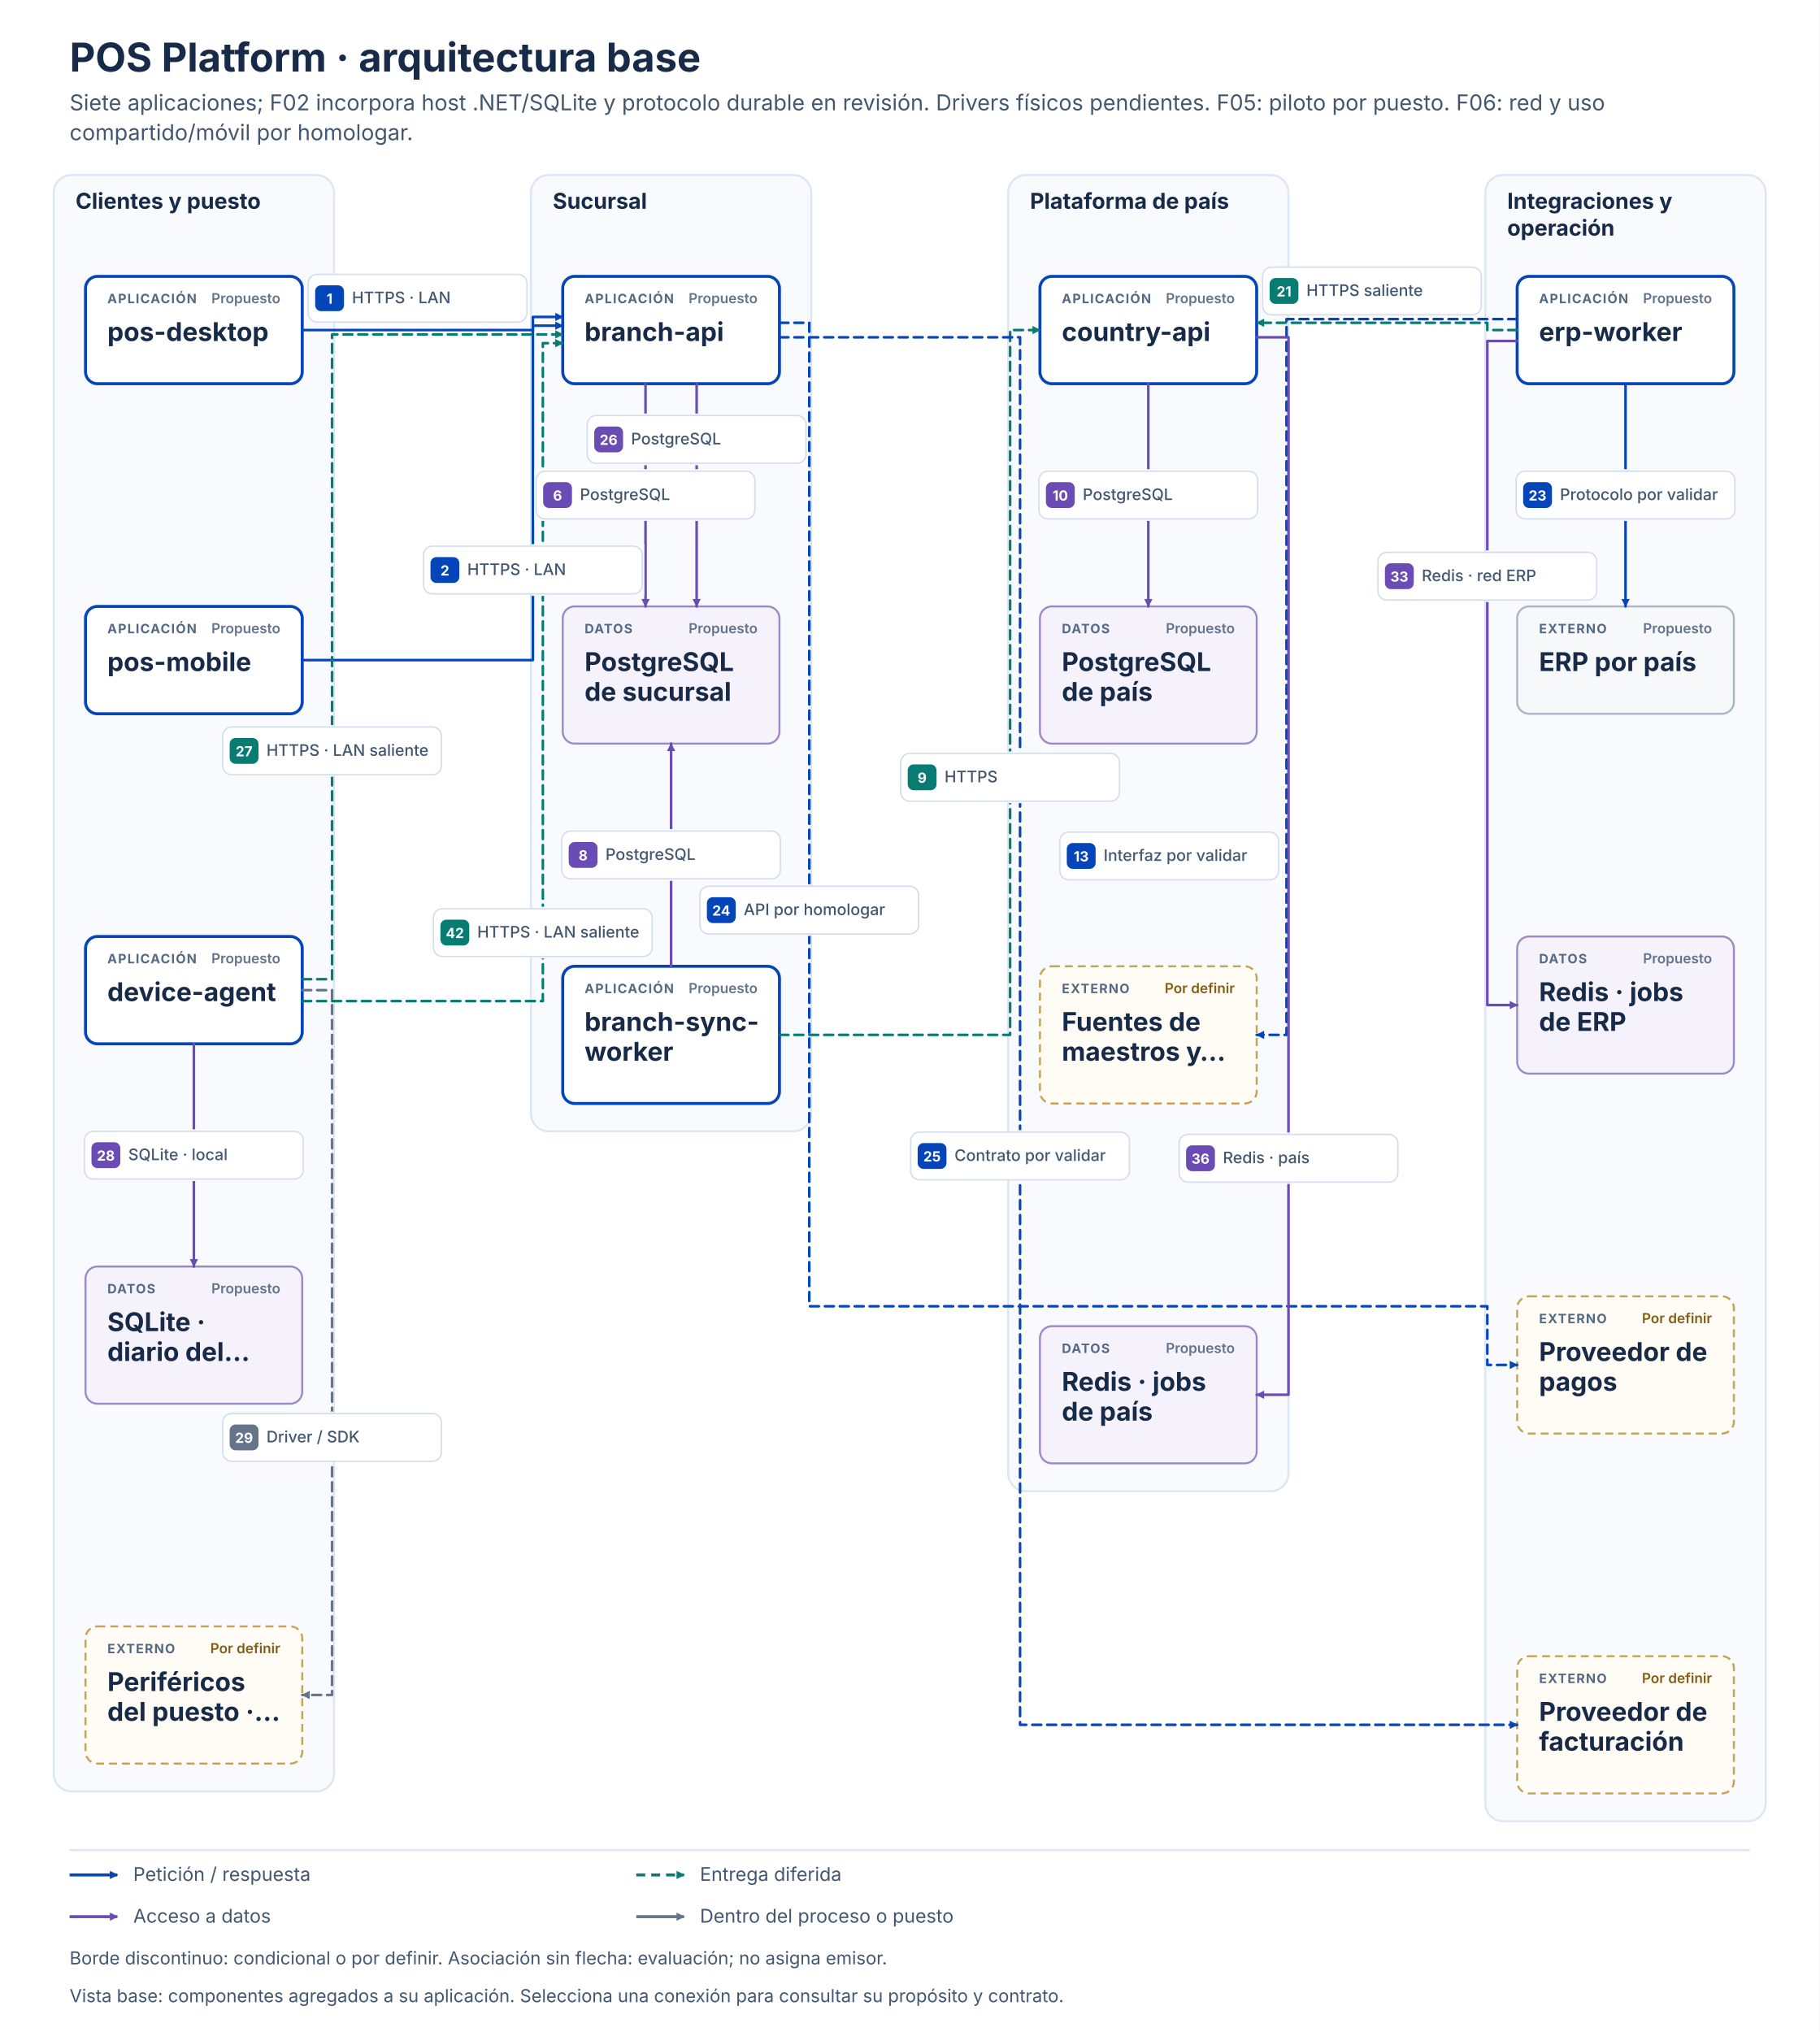
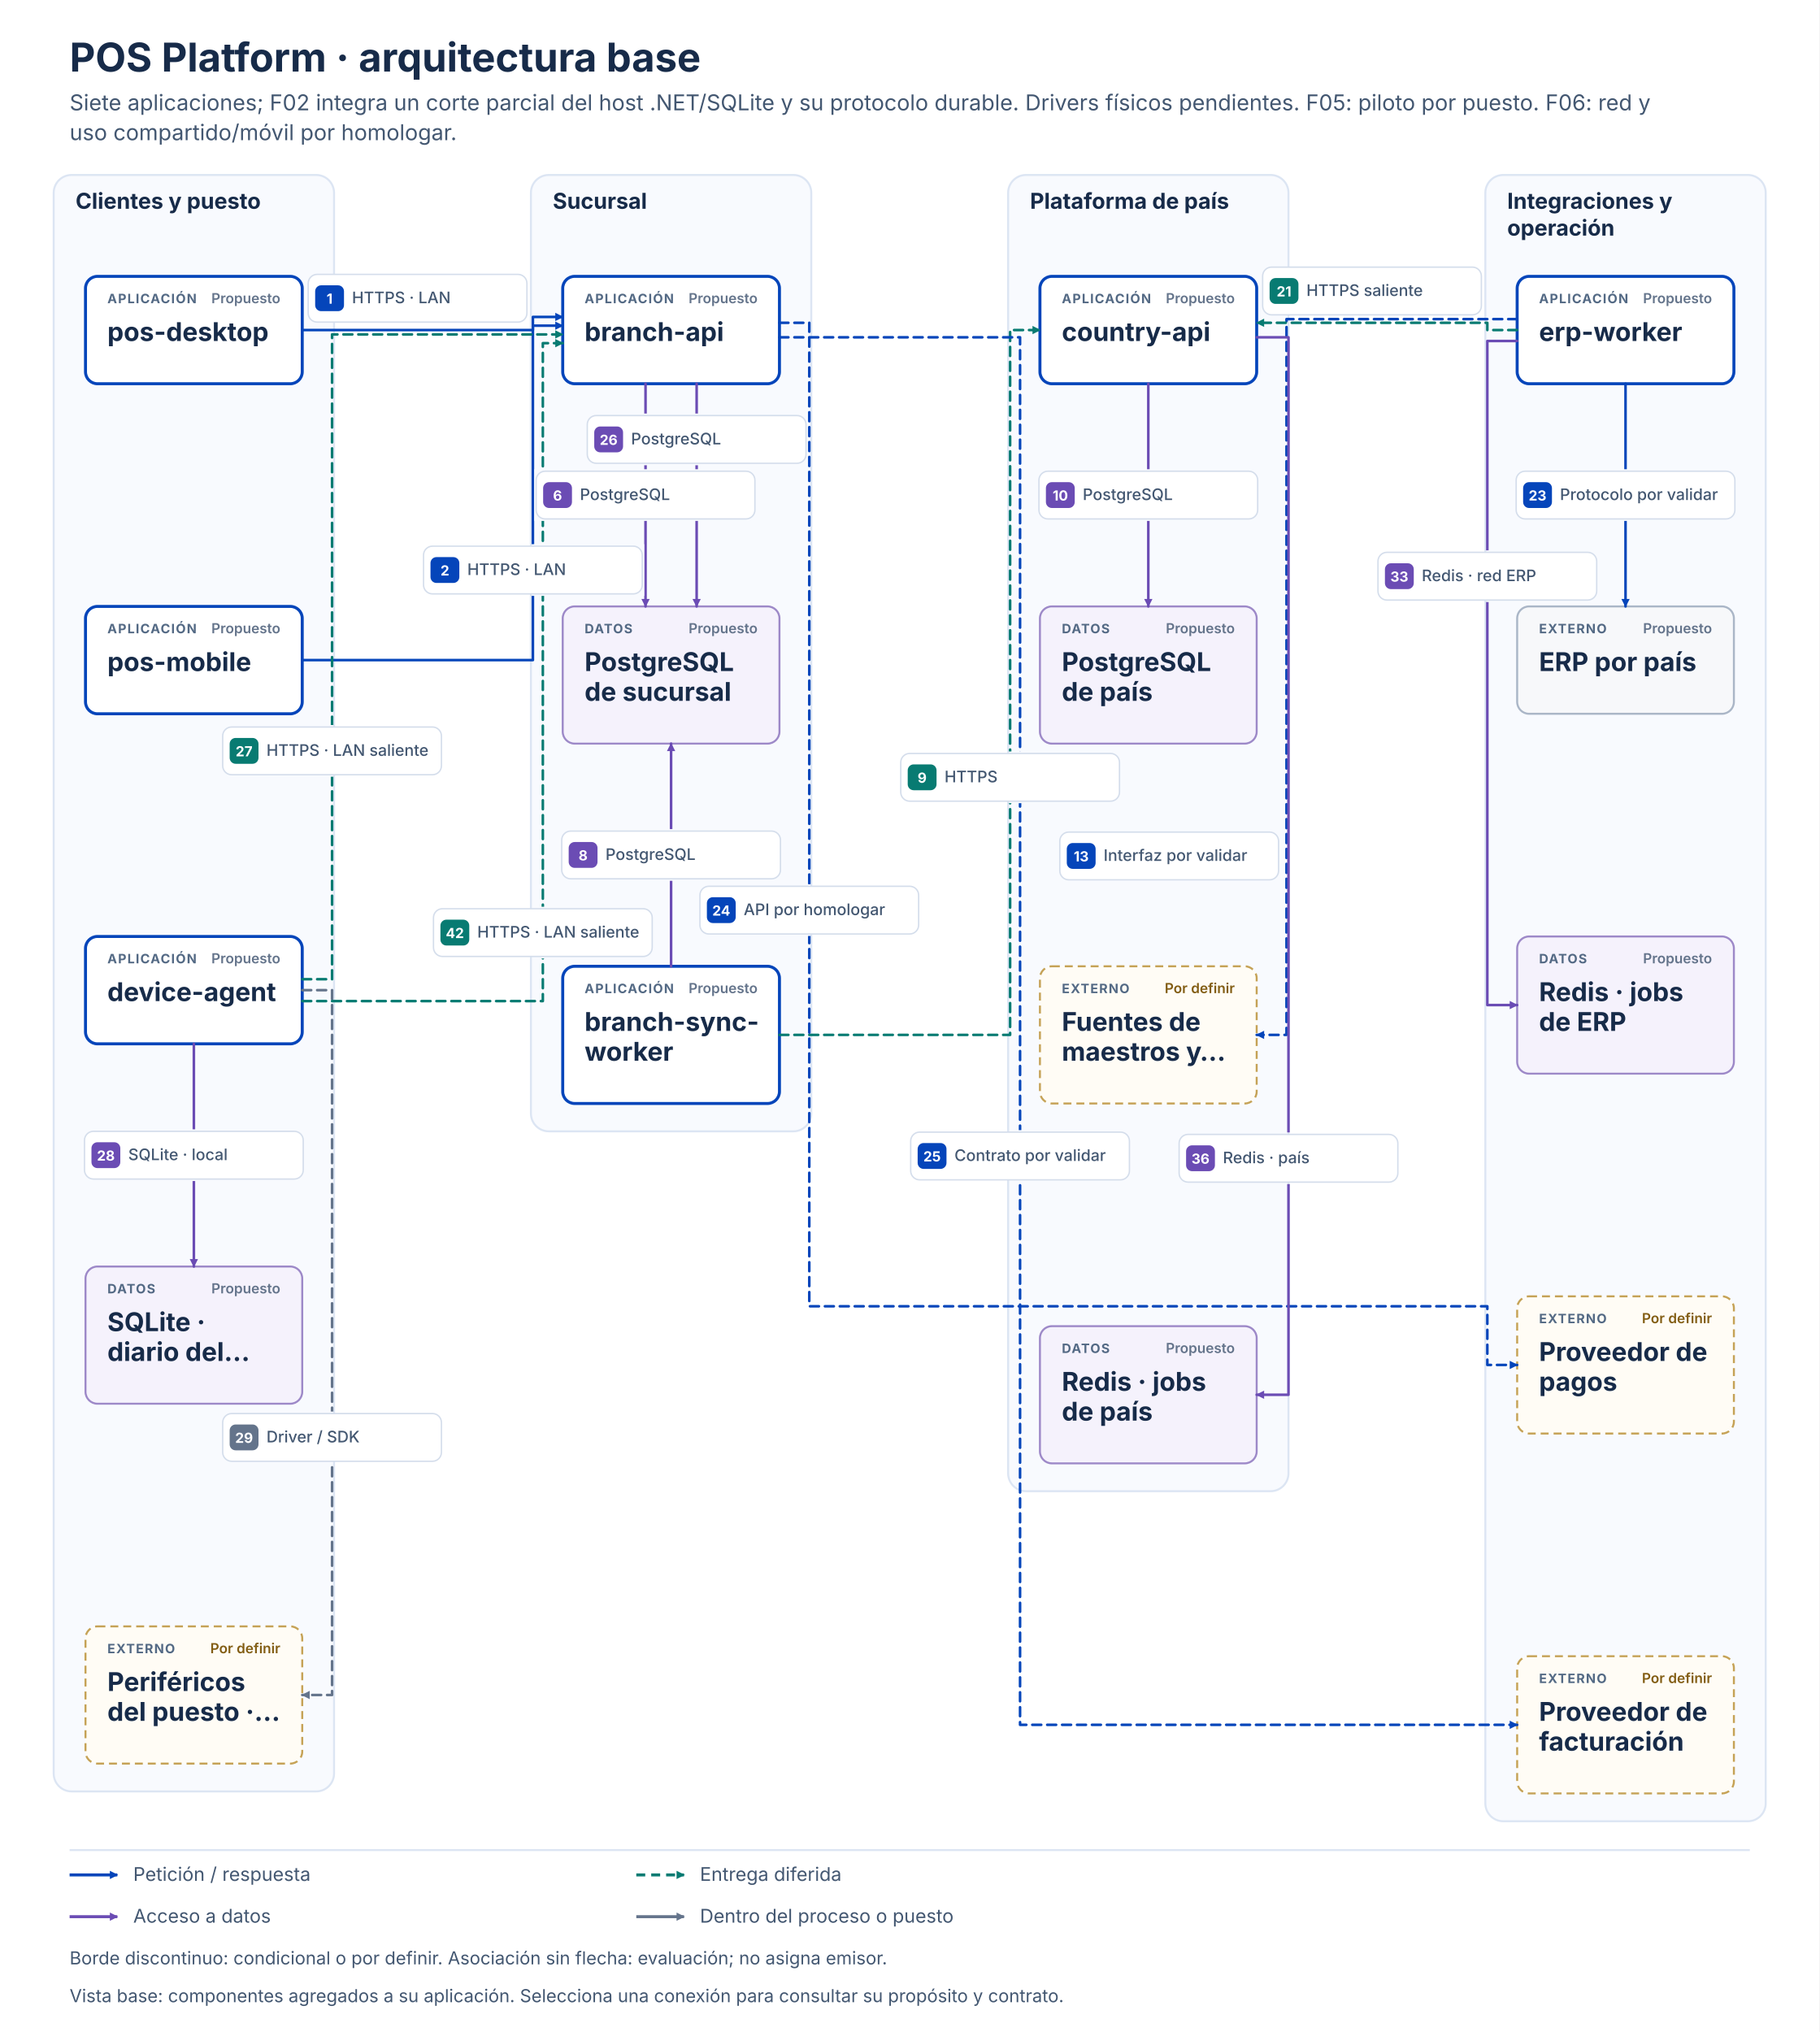
<svg xmlns="http://www.w3.org/2000/svg" class="architecture-svg" viewBox="0 0 1830 2044" width="1830" height="2044" role="img" aria-labelledby="architecture-title architecture-description">
  <defs>
    <style>
    .architecture-svg{font-family:Inter,system-ui,-apple-system,BlinkMacSystemFont,"Segoe UI",sans-serif;color:#172B49;background:#fff}
    .architecture-title,.architecture-node-title,.architecture-group-title{font-weight:700;fill:#172B49}
    .architecture-summary,.architecture-tech{fill:#435771}.architecture-tech{font-weight:500}
    .architecture-kind{font-weight:700;letter-spacing:1px;fill:#536984}.architecture-status{font-weight:600;fill:#64748B}
    .architecture-node-box{fill:#fff;stroke:#B4C5E3;stroke-width:2}.architecture-node[data-status="conditional"] .architecture-node-box,.architecture-node[data-status="unresolved"] .architecture-node-box{stroke-dasharray:8 5}
    .architecture-node[data-node-kind="app"] .architecture-node-box{stroke:#0545BA;stroke-width:3}.architecture-node[data-node-kind="data"] .architecture-node-box{fill:#F5F2FC;stroke:#9D89C8}
    .architecture-node[data-node-kind="external"] .architecture-node-box{fill:#F7F8FA;stroke:#AAB6C7}.architecture-node[data-status="unresolved"] .architecture-node-box{fill:#FFFCF5;stroke:#C5A256}
    .architecture-node[data-status="conditional"] .architecture-status{fill:#825D13}.architecture-node[data-status="unresolved"] .architecture-status{fill:#825D13}
    .architecture-edge-line{fill:none;stroke-width:2.6;stroke-linejoin:round;stroke-linecap:round}.architecture-edge-hit{fill:none;stroke:transparent;stroke-width:26;pointer-events:stroke}
    .architecture-edge-label{fill:#fff;stroke:#D4DDEB;stroke-width:1.4}.architecture-label-text{fill:#243B5A;font-weight:600}.architecture-label-protocol{fill:#435771;font-weight:500}.architecture-label-number{fill:#fff;font-weight:700}
    [data-item-id]{outline:none}[role="button"]{cursor:pointer}
    .architecture-node:is(:focus-visible,.is-selected,[aria-pressed="true"],[data-selected="true"]) .architecture-node-box{stroke:#0545BA;stroke-width:5;fill:#E9F0FE}
    .architecture-edge:is(:focus-visible,.is-selected,[aria-pressed="true"],[data-selected="true"]) .architecture-edge-line{stroke-width:5}
    .architecture-edge:is(:focus-visible,.is-selected,[aria-pressed="true"],[data-selected="true"]) .architecture-edge-label{stroke:#0545BA;stroke-width:3;fill:#E9F0FE}
    .architecture-node:is(.is-highlighted,.is-related) .architecture-node-box{stroke-width:4;stroke:#0545BA}.architecture-edge:is(.is-highlighted,.is-related) .architecture-edge-line{stroke-width:4}
    [data-item-id].is-muted{opacity:.2}
  </style>
    <mask id="architecture-label-clearance" maskUnits="userSpaceOnUse" x="0" y="0" width="1830" height="2044">
      <rect width="1830" height="2044" fill="#fff" />
      <rect x="308" y="274" width="224" height="52" fill="#000" />
      <rect x="424" y="547.4" width="224" height="52" fill="#000" />
      <rect x="537.3" y="472" width="224" height="52" fill="#000" />
      <rect x="563" y="834" width="224" height="52" fill="#000" />
      <rect x="904" y="755.9" width="224" height="52" fill="#000" />
      <rect x="1043" y="472" width="224" height="52" fill="#000" />
      <rect x="1064" y="835" width="224" height="52" fill="#000" />
      <rect x="1268" y="266.7" width="224" height="52" fill="#000" />
      <rect x="1523" y="472" width="224" height="52" fill="#000" />
      <rect x="702" y="889.5" width="224" height="52" fill="#000" />
      <rect x="914" y="1136.8" width="224" height="52" fill="#000" />
      <rect x="588.7" y="416" width="224" height="52" fill="#000" />
      <rect x="222" y="729.3" width="224" height="52" fill="#000" />
      <rect x="83" y="1136" width="224" height="52" fill="#000" />
      <rect x="222" y="1419.9" width="224" height="52" fill="#000" />
      <rect x="1384" y="553.6" width="224" height="52" fill="#000" />
      <rect x="1184" y="1139.1" width="224" height="52" fill="#000" />
      <rect x="434" y="912.1" width="224" height="52" fill="#000" />
    </mask>
    <clipPath id="architecture-route-hit-area" clipPathUnits="userSpaceOnUse">
      <path clip-rule="evenodd" fill-rule="evenodd" d="M 0 0 h 1830 v 2044 h -1830 Z M 86 278 h 218 v 108 h -218 Z M 86 610 h 218 v 108 h -218 Z M 86 942 h 218 v 108 h -218 Z M 86 1274 h 218 v 138 h -218 Z M 86 1636 h 218 v 138 h -218 Z M 566 278 h 218 v 108 h -218 Z M 566 610 h 218 v 138 h -218 Z M 566 972 h 218 v 138 h -218 Z M 1046 278 h 218 v 108 h -218 Z M 1046 610 h 218 v 138 h -218 Z M 1046 972 h 218 v 138 h -218 Z M 1046 1334 h 218 v 138 h -218 Z M 1526 278 h 218 v 108 h -218 Z M 1526 610 h 218 v 108 h -218 Z M 1526 942 h 218 v 138 h -218 Z M 1526 1304 h 218 v 138 h -218 Z M 1526 1666 h 218 v 138 h -218 Z M 309 275 h 222 v 50 h -222 Z M 425 548.4 h 222 v 50 h -222 Z M 538.3 473 h 222 v 50 h -222 Z M 564 835 h 222 v 50 h -222 Z M 905 756.9 h 222 v 50 h -222 Z M 1044 473 h 222 v 50 h -222 Z M 1065 836 h 222 v 50 h -222 Z M 1269 267.7 h 222 v 50 h -222 Z M 1524 473 h 222 v 50 h -222 Z M 703 890.5 h 222 v 50 h -222 Z M 915 1137.8 h 222 v 50 h -222 Z M 589.7 417 h 222 v 50 h -222 Z M 223 730.3 h 222 v 50 h -222 Z M 84 1137 h 222 v 50 h -222 Z M 223 1420.9 h 222 v 50 h -222 Z M 1385 554.6 h 222 v 50 h -222 Z M 1185 1140.1 h 222 v 50 h -222 Z M 435 913.1 h 222 v 50 h -222 Z" />
    </clipPath>
    <marker id="architecture-arrow-sync" viewBox="0 0 12 12" refX="10" refY="6" markerWidth="10" markerHeight="10" orient="auto-start-reverse" markerUnits="userSpaceOnUse">
      <path d="M 1 1 L 11 6 L 1 11 Z" fill="#0545BA" />
    </marker>
    <marker id="architecture-arrow-async" viewBox="0 0 12 12" refX="10" refY="6" markerWidth="10" markerHeight="10" orient="auto-start-reverse" markerUnits="userSpaceOnUse">
      <path d="M 1 1 L 11 6 L 1 11 Z" fill="#087B72" />
    </marker>
    <marker id="architecture-arrow-data" viewBox="0 0 12 12" refX="10" refY="6" markerWidth="10" markerHeight="10" orient="auto-start-reverse" markerUnits="userSpaceOnUse">
      <path d="M 1 1 L 11 6 L 1 11 Z" fill="#6B4CB4" />
    </marker>
    <marker id="architecture-arrow-local" viewBox="0 0 12 12" refX="10" refY="6" markerWidth="10" markerHeight="10" orient="auto-start-reverse" markerUnits="userSpaceOnUse">
      <path d="M 1 1 L 11 6 L 1 11 Z" fill="#64748B" />
    </marker>
  </defs>
  <rect width="1830" height="2044" fill="#fff" />
  <text class="architecture-title" x="70" y="72" font-size="40">
    <tspan x="70" dy="0">POS Platform · arquitectura base</tspan>
  </text>
  <text class="architecture-summary" x="70" y="111" font-size="22">
-     <tspan x="70" dy="0">Siete aplicaciones; F02 incorpora host .NET/SQLite y protocolo durable en revisión. Drivers físicos pendientes. F05: piloto por puesto. F06: red y uso</tspan>
-     <tspan x="70" dy="30">compartido/móvil por homologar.</tspan>
+     <tspan x="70" dy="0">Siete aplicaciones; F02 integra un corte parcial del host .NET/SQLite y su protocolo durable. Drivers físicos pendientes. F05: piloto por puesto. F06: red y</tspan>
+     <tspan x="70" dy="30">uso compartido/móvil por homologar.</tspan>
  </text>
  <g class="architecture-group">
    <rect x="54" y="176" width="282" height="1626" rx="18" fill="#F8FAFE" stroke="#DCE5F3" stroke-width="2" />
    <text class="architecture-group-title" x="76" y="210" font-size="22">
      <tspan x="76" dy="0">Clientes y puesto</tspan>
    </text>
  </g>
  <g class="architecture-group">
    <rect x="534" y="176" width="282" height="962" rx="18" fill="#F8FAFE" stroke="#DCE5F3" stroke-width="2" />
    <text class="architecture-group-title" x="556" y="210" font-size="22">
      <tspan x="556" dy="0">Sucursal</tspan>
    </text>
  </g>
  <g class="architecture-group">
    <rect x="1014" y="176" width="282" height="1324" rx="18" fill="#F8FAFE" stroke="#DCE5F3" stroke-width="2" />
    <text class="architecture-group-title" x="1036" y="210" font-size="22">
      <tspan x="1036" dy="0">Plataforma de país</tspan>
    </text>
  </g>
  <g class="architecture-group">
    <rect x="1494" y="176" width="282" height="1656" rx="18" fill="#F8FAFE" stroke="#DCE5F3" stroke-width="2" />
    <text class="architecture-group-title" x="1516" y="210" font-size="22">
      <tspan x="1516" dy="0">Integraciones y</tspan>
      <tspan x="1516" dy="27">operación</tspan>
    </text>
  </g>
  <g class="architecture-node" data-node-kind="app" data-status="proposed" data-item-id="desktop" data-item-kind="node">
    <rect class="architecture-node-box" x="86" y="278" width="218" height="108" rx="12" />
    <text class="architecture-kind" x="108" y="305" font-size="13">
      <tspan x="108" dy="0">APLICACIÓN</tspan>
    </text>
    <text class="architecture-status" x="282" y="305" font-size="14" text-anchor="end">Propuesto</text>
    <text class="architecture-node-title" x="108" y="343" font-size="26">
      <tspan x="108" dy="0">pos-desktop</tspan>
    </text>
    <text class="architecture-tech" x="108" y="278" font-size="18" />
    <text class="architecture-summary" x="108" y="278" font-size="19" />
  </g>
  <g class="architecture-node" data-node-kind="app" data-status="proposed" data-item-id="mobile" data-item-kind="node">
    <rect class="architecture-node-box" x="86" y="610" width="218" height="108" rx="12" />
    <text class="architecture-kind" x="108" y="637" font-size="13">
      <tspan x="108" dy="0">APLICACIÓN</tspan>
    </text>
    <text class="architecture-status" x="282" y="637" font-size="14" text-anchor="end">Propuesto</text>
    <text class="architecture-node-title" x="108" y="675" font-size="26">
      <tspan x="108" dy="0">pos-mobile</tspan>
    </text>
    <text class="architecture-tech" x="108" y="610" font-size="18" />
    <text class="architecture-summary" x="108" y="610" font-size="19" />
  </g>
  <g class="architecture-node" data-node-kind="app" data-status="proposed" data-item-id="bridge" data-item-kind="node">
    <rect class="architecture-node-box" x="86" y="942" width="218" height="108" rx="12" />
    <text class="architecture-kind" x="108" y="969" font-size="13">
      <tspan x="108" dy="0">APLICACIÓN</tspan>
    </text>
    <text class="architecture-status" x="282" y="969" font-size="14" text-anchor="end">Propuesto</text>
    <text class="architecture-node-title" x="108" y="1007" font-size="26">
      <tspan x="108" dy="0">device-agent</tspan>
    </text>
    <text class="architecture-tech" x="108" y="942" font-size="18" />
    <text class="architecture-summary" x="108" y="942" font-size="19" />
  </g>
  <g class="architecture-node" data-node-kind="data" data-status="proposed" data-item-id="device-journal" data-item-kind="node">
    <rect class="architecture-node-box" x="86" y="1274" width="218" height="138" rx="12" />
    <text class="architecture-kind" x="108" y="1301" font-size="13">
      <tspan x="108" dy="0">DATOS</tspan>
    </text>
    <text class="architecture-status" x="282" y="1301" font-size="14" text-anchor="end">Propuesto</text>
    <text class="architecture-node-title" x="108" y="1339" font-size="26">
      <tspan x="108" dy="0">SQLite ·</tspan>
      <tspan x="108" dy="30">diario del…</tspan>
    </text>
    <text class="architecture-tech" x="108" y="1274" font-size="18" />
    <text class="architecture-summary" x="108" y="1274" font-size="19" />
  </g>
  <g class="architecture-node" data-node-kind="external" data-status="unresolved" data-item-id="devices" data-item-kind="node">
    <rect class="architecture-node-box" x="86" y="1636" width="218" height="138" rx="12" />
    <text class="architecture-kind" x="108" y="1663" font-size="13">
      <tspan x="108" dy="0">EXTERNO</tspan>
    </text>
    <text class="architecture-status" x="282" y="1663" font-size="14" text-anchor="end">Por definir</text>
    <text class="architecture-node-title" x="108" y="1701" font-size="26">
      <tspan x="108" dy="0">Periféricos</tspan>
      <tspan x="108" dy="30">del puesto ·…</tspan>
    </text>
    <text class="architecture-tech" x="108" y="1636" font-size="18" />
    <text class="architecture-summary" x="108" y="1636" font-size="19" />
  </g>
  <g class="architecture-node" data-node-kind="app" data-status="proposed" data-item-id="branch-api" data-item-kind="node">
    <rect class="architecture-node-box" x="566" y="278" width="218" height="108" rx="12" />
    <text class="architecture-kind" x="588" y="305" font-size="13">
      <tspan x="588" dy="0">APLICACIÓN</tspan>
    </text>
    <text class="architecture-status" x="762" y="305" font-size="14" text-anchor="end">Propuesto</text>
    <text class="architecture-node-title" x="588" y="343" font-size="26">
      <tspan x="588" dy="0">branch-api</tspan>
    </text>
    <text class="architecture-tech" x="588" y="278" font-size="18" />
    <text class="architecture-summary" x="588" y="278" font-size="19" />
  </g>
  <g class="architecture-node" data-node-kind="data" data-status="proposed" data-item-id="branch-db" data-item-kind="node">
    <rect class="architecture-node-box" x="566" y="610" width="218" height="138" rx="12" />
    <text class="architecture-kind" x="588" y="637" font-size="13">
      <tspan x="588" dy="0">DATOS</tspan>
    </text>
    <text class="architecture-status" x="762" y="637" font-size="14" text-anchor="end">Propuesto</text>
    <text class="architecture-node-title" x="588" y="675" font-size="26">
      <tspan x="588" dy="0">PostgreSQL</tspan>
      <tspan x="588" dy="30">de sucursal</tspan>
    </text>
    <text class="architecture-tech" x="588" y="610" font-size="18" />
    <text class="architecture-summary" x="588" y="610" font-size="19" />
  </g>
  <g class="architecture-node" data-node-kind="app" data-status="proposed" data-item-id="branch-sync" data-item-kind="node">
    <rect class="architecture-node-box" x="566" y="972" width="218" height="138" rx="12" />
    <text class="architecture-kind" x="588" y="999" font-size="13">
      <tspan x="588" dy="0">APLICACIÓN</tspan>
    </text>
    <text class="architecture-status" x="762" y="999" font-size="14" text-anchor="end">Propuesto</text>
    <text class="architecture-node-title" x="588" y="1037" font-size="26">
      <tspan x="588" dy="0">branch-sync-</tspan>
      <tspan x="588" dy="30">worker</tspan>
    </text>
    <text class="architecture-tech" x="588" y="972" font-size="18" />
    <text class="architecture-summary" x="588" y="972" font-size="19" />
  </g>
  <g class="architecture-node" data-node-kind="app" data-status="proposed" data-item-id="country-api" data-item-kind="node">
    <rect class="architecture-node-box" x="1046" y="278" width="218" height="108" rx="12" />
    <text class="architecture-kind" x="1068" y="305" font-size="13">
      <tspan x="1068" dy="0">APLICACIÓN</tspan>
    </text>
    <text class="architecture-status" x="1242" y="305" font-size="14" text-anchor="end">Propuesto</text>
    <text class="architecture-node-title" x="1068" y="343" font-size="26">
      <tspan x="1068" dy="0">country-api</tspan>
    </text>
    <text class="architecture-tech" x="1068" y="278" font-size="18" />
    <text class="architecture-summary" x="1068" y="278" font-size="19" />
  </g>
  <g class="architecture-node" data-node-kind="data" data-status="proposed" data-item-id="country-db" data-item-kind="node">
    <rect class="architecture-node-box" x="1046" y="610" width="218" height="138" rx="12" />
    <text class="architecture-kind" x="1068" y="637" font-size="13">
      <tspan x="1068" dy="0">DATOS</tspan>
    </text>
    <text class="architecture-status" x="1242" y="637" font-size="14" text-anchor="end">Propuesto</text>
    <text class="architecture-node-title" x="1068" y="675" font-size="26">
      <tspan x="1068" dy="0">PostgreSQL</tspan>
      <tspan x="1068" dy="30">de país</tspan>
    </text>
    <text class="architecture-tech" x="1068" y="610" font-size="18" />
    <text class="architecture-summary" x="1068" y="610" font-size="19" />
  </g>
  <g class="architecture-node" data-node-kind="external" data-status="unresolved" data-item-id="masters" data-item-kind="node">
    <rect class="architecture-node-box" x="1046" y="972" width="218" height="138" rx="12" />
    <text class="architecture-kind" x="1068" y="999" font-size="13">
      <tspan x="1068" dy="0">EXTERNO</tspan>
    </text>
    <text class="architecture-status" x="1242" y="999" font-size="14" text-anchor="end">Por definir</text>
    <text class="architecture-node-title" x="1068" y="1037" font-size="26">
      <tspan x="1068" dy="0">Fuentes de</tspan>
      <tspan x="1068" dy="30">maestros y…</tspan>
    </text>
    <text class="architecture-tech" x="1068" y="972" font-size="18" />
    <text class="architecture-summary" x="1068" y="972" font-size="19" />
  </g>
  <g class="architecture-node" data-node-kind="data" data-status="proposed" data-item-id="country-redis-jobs" data-item-kind="node">
    <rect class="architecture-node-box" x="1046" y="1334" width="218" height="138" rx="12" />
    <text class="architecture-kind" x="1068" y="1361" font-size="13">
      <tspan x="1068" dy="0">DATOS</tspan>
    </text>
    <text class="architecture-status" x="1242" y="1361" font-size="14" text-anchor="end">Propuesto</text>
    <text class="architecture-node-title" x="1068" y="1399" font-size="26">
      <tspan x="1068" dy="0">Redis · jobs</tspan>
      <tspan x="1068" dy="30">de país</tspan>
    </text>
    <text class="architecture-tech" x="1068" y="1334" font-size="18" />
    <text class="architecture-summary" x="1068" y="1334" font-size="19" />
  </g>
  <g class="architecture-node" data-node-kind="app" data-status="proposed" data-item-id="erp-worker" data-item-kind="node">
    <rect class="architecture-node-box" x="1526" y="278" width="218" height="108" rx="12" />
    <text class="architecture-kind" x="1548" y="305" font-size="13">
      <tspan x="1548" dy="0">APLICACIÓN</tspan>
    </text>
    <text class="architecture-status" x="1722" y="305" font-size="14" text-anchor="end">Propuesto</text>
    <text class="architecture-node-title" x="1548" y="343" font-size="26">
      <tspan x="1548" dy="0">erp-worker</tspan>
    </text>
    <text class="architecture-tech" x="1548" y="278" font-size="18" />
    <text class="architecture-summary" x="1548" y="278" font-size="19" />
  </g>
  <g class="architecture-node" data-node-kind="external" data-status="proposed" data-item-id="erp" data-item-kind="node">
    <rect class="architecture-node-box" x="1526" y="610" width="218" height="108" rx="12" />
    <text class="architecture-kind" x="1548" y="637" font-size="13">
      <tspan x="1548" dy="0">EXTERNO</tspan>
    </text>
    <text class="architecture-status" x="1722" y="637" font-size="14" text-anchor="end">Propuesto</text>
    <text class="architecture-node-title" x="1548" y="675" font-size="26">
      <tspan x="1548" dy="0">ERP por país</tspan>
    </text>
    <text class="architecture-tech" x="1548" y="610" font-size="18" />
    <text class="architecture-summary" x="1548" y="610" font-size="19" />
  </g>
  <g class="architecture-node" data-node-kind="data" data-status="proposed" data-item-id="redis-jobs" data-item-kind="node">
    <rect class="architecture-node-box" x="1526" y="942" width="218" height="138" rx="12" />
    <text class="architecture-kind" x="1548" y="969" font-size="13">
      <tspan x="1548" dy="0">DATOS</tspan>
    </text>
    <text class="architecture-status" x="1722" y="969" font-size="14" text-anchor="end">Propuesto</text>
    <text class="architecture-node-title" x="1548" y="1007" font-size="26">
      <tspan x="1548" dy="0">Redis · jobs</tspan>
      <tspan x="1548" dy="30">de ERP</tspan>
    </text>
    <text class="architecture-tech" x="1548" y="942" font-size="18" />
    <text class="architecture-summary" x="1548" y="942" font-size="19" />
  </g>
  <g class="architecture-node" data-node-kind="external" data-status="unresolved" data-item-id="payments" data-item-kind="node">
    <rect class="architecture-node-box" x="1526" y="1304" width="218" height="138" rx="12" />
    <text class="architecture-kind" x="1548" y="1331" font-size="13">
      <tspan x="1548" dy="0">EXTERNO</tspan>
    </text>
    <text class="architecture-status" x="1722" y="1331" font-size="14" text-anchor="end">Por definir</text>
    <text class="architecture-node-title" x="1548" y="1369" font-size="26">
      <tspan x="1548" dy="0">Proveedor de</tspan>
      <tspan x="1548" dy="30">pagos</tspan>
    </text>
    <text class="architecture-tech" x="1548" y="1304" font-size="18" />
    <text class="architecture-summary" x="1548" y="1304" font-size="19" />
  </g>
  <g class="architecture-node" data-node-kind="external" data-status="unresolved" data-item-id="fiscal" data-item-kind="node">
    <rect class="architecture-node-box" x="1526" y="1666" width="218" height="138" rx="12" />
    <text class="architecture-kind" x="1548" y="1693" font-size="13">
      <tspan x="1548" dy="0">EXTERNO</tspan>
    </text>
    <text class="architecture-status" x="1722" y="1693" font-size="14" text-anchor="end">Por definir</text>
    <text class="architecture-node-title" x="1548" y="1731" font-size="26">
      <tspan x="1548" dy="0">Proveedor de</tspan>
      <tspan x="1548" dy="30">facturación</tspan>
    </text>
    <text class="architecture-tech" x="1548" y="1666" font-size="18" />
    <text class="architecture-summary" x="1548" y="1666" font-size="19" />
  </g>
  <g class="architecture-edge" data-from="desktop" data-to="branch-api" data-relation="communication" data-mode="sync" data-status="proposed" data-item-id="desktop-api" data-item-kind="edge">
    <path class="architecture-edge-hit" d="M 304 332 L 536 332 L 536 318.8 L 566 318.8" clip-path="url(#architecture-route-hit-area)" />
    <path class="architecture-edge-line" d="M 304 332 L 536 332 L 536 318.8 L 566 318.8" stroke="#0545BA" marker-end="url(#architecture-arrow-sync)" mask="url(#architecture-label-clearance)" pointer-events="none" />
    <rect class="architecture-edge-label" x="310" y="276" width="220" height="48" rx="9" />
    <rect x="317" y="287" width="29" height="26" rx="6" fill="#0545BA" />
    <text class="architecture-label-number" x="331.5" y="305.5" text-anchor="middle" font-size="14">1</text>
    <text class="architecture-label-text" x="354" y="298" font-size="17" />
    <text class="architecture-label-protocol" x="354" y="305" font-size="16">
      <tspan x="354" dy="0">HTTPS · LAN</tspan>
    </text>
  </g>
  <g class="architecture-edge" data-from="mobile" data-to="branch-api" data-relation="communication" data-mode="sync" data-status="proposed" data-item-id="mobile-api" data-item-kind="edge">
    <path class="architecture-edge-hit" d="M 304 664 L 536 664 L 536 327.6 L 566 327.6" clip-path="url(#architecture-route-hit-area)" />
    <path class="architecture-edge-line" d="M 304 664 L 536 664 L 536 327.6 L 566 327.6" stroke="#0545BA" marker-end="url(#architecture-arrow-sync)" mask="url(#architecture-label-clearance)" pointer-events="none" />
    <rect class="architecture-edge-label" x="426" y="549.4" width="220" height="48" rx="9" />
    <rect x="433" y="560.4" width="29" height="26" rx="6" fill="#0545BA" />
    <text class="architecture-label-number" x="447.5" y="578.9" text-anchor="middle" font-size="14">2</text>
    <text class="architecture-label-text" x="470" y="571.4" font-size="17" />
    <text class="architecture-label-protocol" x="470" y="578.4" font-size="16">
      <tspan x="470" dy="0">HTTPS · LAN</tspan>
    </text>
  </g>
  <g class="architecture-edge" data-from="branch-api" data-to="branch-db" data-relation="communication" data-mode="data" data-status="proposed" data-item-id="commit-local" data-item-kind="edge">
    <path class="architecture-edge-hit" d="M 649.3 386 L 649.3 610" clip-path="url(#architecture-route-hit-area)" />
    <path class="architecture-edge-line" d="M 649.3 386 L 649.3 610" stroke="#6B4CB4" marker-end="url(#architecture-arrow-data)" mask="url(#architecture-label-clearance)" pointer-events="none" />
    <rect class="architecture-edge-label" x="539.3" y="474" width="220" height="48" rx="9" />
    <rect x="546.3" y="485" width="29" height="26" rx="6" fill="#6B4CB4" />
    <text class="architecture-label-number" x="560.8" y="503.5" text-anchor="middle" font-size="14">6</text>
    <text class="architecture-label-text" x="583.3" y="496" font-size="17" />
    <text class="architecture-label-protocol" x="583.3" y="503" font-size="16">
      <tspan x="583.3" dy="0">PostgreSQL</tspan>
    </text>
  </g>
  <g class="architecture-edge" data-from="branch-sync" data-to="branch-db" data-relation="communication" data-mode="data" data-status="proposed" data-item-id="sync-local" data-item-kind="edge">
    <path class="architecture-edge-hit" d="M 675 972 L 675 748" clip-path="url(#architecture-route-hit-area)" />
    <path class="architecture-edge-line" d="M 675 972 L 675 748" stroke="#6B4CB4" marker-end="url(#architecture-arrow-data)" mask="url(#architecture-label-clearance)" pointer-events="none" />
    <rect class="architecture-edge-label" x="565" y="836" width="220" height="48" rx="9" />
    <rect x="572" y="847" width="29" height="26" rx="6" fill="#6B4CB4" />
    <text class="architecture-label-number" x="586.5" y="865.5" text-anchor="middle" font-size="14">8</text>
    <text class="architecture-label-text" x="609" y="858" font-size="17" />
    <text class="architecture-label-protocol" x="609" y="865" font-size="16">
      <tspan x="609" dy="0">PostgreSQL</tspan>
    </text>
  </g>
  <g class="architecture-edge" data-from="branch-sync" data-to="country-api" data-relation="communication" data-mode="async" data-status="proposed" data-item-id="sync-country" data-item-kind="edge">
    <path class="architecture-edge-hit" d="M 784 1041 L 1016 1041 L 1016 332 L 1046 332" clip-path="url(#architecture-route-hit-area)" />
    <path class="architecture-edge-line" d="M 784 1041 L 1016 1041 L 1016 332 L 1046 332" stroke="#087B72" stroke-dasharray="9 6" marker-end="url(#architecture-arrow-async)" mask="url(#architecture-label-clearance)" pointer-events="none" />
    <rect class="architecture-edge-label" x="906" y="757.9" width="220" height="48" rx="9" />
    <rect x="913" y="768.9" width="29" height="26" rx="6" fill="#087B72" />
    <text class="architecture-label-number" x="927.5" y="787.4" text-anchor="middle" font-size="14">9</text>
    <text class="architecture-label-text" x="950" y="779.9" font-size="17" />
    <text class="architecture-label-protocol" x="950" y="786.9" font-size="16">
      <tspan x="950" dy="0">HTTPS</tspan>
    </text>
  </g>
  <g class="architecture-edge" data-from="country-api" data-to="country-db" data-relation="communication" data-mode="data" data-status="proposed" data-item-id="accept-country" data-item-kind="edge">
    <path class="architecture-edge-hit" d="M 1155 386 L 1155 610" clip-path="url(#architecture-route-hit-area)" />
    <path class="architecture-edge-line" d="M 1155 386 L 1155 610" stroke="#6B4CB4" marker-end="url(#architecture-arrow-data)" mask="url(#architecture-label-clearance)" pointer-events="none" />
    <rect class="architecture-edge-label" x="1045" y="474" width="220" height="48" rx="9" />
    <rect x="1052" y="485" width="29" height="26" rx="6" fill="#6B4CB4" />
    <text class="architecture-label-number" x="1066.5" y="503.5" text-anchor="middle" font-size="14">10</text>
    <text class="architecture-label-text" x="1089" y="496" font-size="17" />
    <text class="architecture-label-protocol" x="1089" y="503" font-size="16">
      <tspan x="1089" dy="0">PostgreSQL</tspan>
    </text>
  </g>
  <g class="architecture-edge" data-from="erp-worker" data-to="masters" data-relation="communication" data-mode="sync" data-status="unresolved" data-item-id="fetch-source" data-item-kind="edge">
    <path class="architecture-edge-hit" d="M 1526 321 L 1294 321 L 1294 1041 L 1264 1041" clip-path="url(#architecture-route-hit-area)" />
    <path class="architecture-edge-line" d="M 1526 321 L 1294 321 L 1294 1041 L 1264 1041" stroke="#0545BA" stroke-dasharray="9 6" marker-end="url(#architecture-arrow-sync)" mask="url(#architecture-label-clearance)" pointer-events="none" />
    <rect class="architecture-edge-label" x="1066" y="837" width="220" height="48" rx="9" />
    <rect x="1073" y="848" width="29" height="26" rx="6" fill="#0545BA" />
    <text class="architecture-label-number" x="1087.5" y="866.5" text-anchor="middle" font-size="14">13</text>
    <text class="architecture-label-text" x="1110" y="859" font-size="17" />
    <text class="architecture-label-protocol" x="1110" y="866" font-size="16">
      <tspan x="1110" dy="0">Interfaz por validar</tspan>
    </text>
  </g>
  <g class="architecture-edge" data-from="erp-worker" data-to="country-api" data-relation="communication" data-mode="async" data-status="proposed" data-item-id="claim-report" data-item-kind="edge">
    <path class="architecture-edge-hit" d="M 1526 332 L 1496 332 L 1496 324.7 L 1264 324.7" clip-path="url(#architecture-route-hit-area)" />
    <path class="architecture-edge-line" d="M 1526 332 L 1496 332 L 1496 324.7 L 1264 324.7" stroke="#087B72" stroke-dasharray="9 6" marker-end="url(#architecture-arrow-async)" mask="url(#architecture-label-clearance)" pointer-events="none" />
    <rect class="architecture-edge-label" x="1270" y="268.7" width="220" height="48" rx="9" />
    <rect x="1277" y="279.7" width="29" height="26" rx="6" fill="#087B72" />
    <text class="architecture-label-number" x="1291.5" y="298.2" text-anchor="middle" font-size="14">21</text>
    <text class="architecture-label-text" x="1314" y="290.7" font-size="17" />
    <text class="architecture-label-protocol" x="1314" y="297.7" font-size="16">
      <tspan x="1314" dy="0">HTTPS saliente</tspan>
    </text>
  </g>
  <g class="architecture-edge" data-from="erp-worker" data-to="erp" data-relation="communication" data-mode="sync" data-status="proposed" data-item-id="send-erp" data-item-kind="edge">
    <path class="architecture-edge-hit" d="M 1635 386 L 1635 610" clip-path="url(#architecture-route-hit-area)" />
    <path class="architecture-edge-line" d="M 1635 386 L 1635 610" stroke="#0545BA" marker-end="url(#architecture-arrow-sync)" mask="url(#architecture-label-clearance)" pointer-events="none" />
    <rect class="architecture-edge-label" x="1525" y="474" width="220" height="48" rx="9" />
    <rect x="1532" y="485" width="29" height="26" rx="6" fill="#0545BA" />
    <text class="architecture-label-number" x="1546.5" y="503.5" text-anchor="middle" font-size="14">23</text>
    <text class="architecture-label-text" x="1569" y="496" font-size="17" />
    <text class="architecture-label-protocol" x="1569" y="503" font-size="16">
      <tspan x="1569" dy="0">Protocolo por validar</tspan>
    </text>
  </g>
  <g class="architecture-edge" data-from="branch-api" data-to="payments" data-relation="communication" data-mode="sync" data-status="conditional" data-item-id="payment-api" data-item-kind="edge">
    <path class="architecture-edge-hit" d="M 784 324.7 L 814 324.7 L 814 1314 L 1496 1314 L 1496 1373 L 1526 1373" clip-path="url(#architecture-route-hit-area)" />
    <path class="architecture-edge-line" d="M 784 324.7 L 814 324.7 L 814 1314 L 1496 1314 L 1496 1373 L 1526 1373" stroke="#0545BA" stroke-dasharray="9 6" marker-end="url(#architecture-arrow-sync)" mask="url(#architecture-label-clearance)" pointer-events="none" />
    <rect class="architecture-edge-label" x="704" y="891.5" width="220" height="48" rx="9" />
    <rect x="711" y="902.5" width="29" height="26" rx="6" fill="#0545BA" />
    <text class="architecture-label-number" x="725.5" y="921" text-anchor="middle" font-size="14">24</text>
    <text class="architecture-label-text" x="748" y="913.5" font-size="17" />
    <text class="architecture-label-protocol" x="748" y="920.5" font-size="16">
      <tspan x="748" dy="0">API por homologar</tspan>
    </text>
  </g>
  <g class="architecture-edge" data-from="branch-api" data-to="fiscal" data-relation="communication" data-mode="sync" data-status="conditional" data-item-id="fiscal-api" data-item-kind="edge">
    <path class="architecture-edge-hit" d="M 784 339.3 L 1026 339.3 L 1026 1735 L 1526 1735" clip-path="url(#architecture-route-hit-area)" />
    <path class="architecture-edge-line" d="M 784 339.3 L 1026 339.3 L 1026 1735 L 1526 1735" stroke="#0545BA" stroke-dasharray="9 6" marker-end="url(#architecture-arrow-sync)" mask="url(#architecture-label-clearance)" pointer-events="none" />
    <rect class="architecture-edge-label" x="916" y="1138.8" width="220" height="48" rx="9" />
    <rect x="923" y="1149.8" width="29" height="26" rx="6" fill="#0545BA" />
    <text class="architecture-label-number" x="937.5" y="1168.3" text-anchor="middle" font-size="14">25</text>
    <text class="architecture-label-text" x="960" y="1160.8" font-size="17" />
    <text class="architecture-label-protocol" x="960" y="1167.8" font-size="16">
      <tspan x="960" dy="0">Contrato por validar</tspan>
    </text>
  </g>
  <g class="architecture-edge" data-from="branch-api" data-to="branch-db" data-relation="communication" data-mode="data" data-status="proposed" data-item-id="device-jobs-local" data-item-kind="edge">
    <path class="architecture-edge-hit" d="M 700.7 386 L 700.7 610" clip-path="url(#architecture-route-hit-area)" />
    <path class="architecture-edge-line" d="M 700.7 386 L 700.7 610" stroke="#6B4CB4" marker-end="url(#architecture-arrow-data)" mask="url(#architecture-label-clearance)" pointer-events="none" />
    <rect class="architecture-edge-label" x="590.7" y="418" width="220" height="48" rx="9" />
    <rect x="597.7" y="429" width="29" height="26" rx="6" fill="#6B4CB4" />
    <text class="architecture-label-number" x="612.2" y="447.5" text-anchor="middle" font-size="14">26</text>
    <text class="architecture-label-text" x="634.7" y="440" font-size="17" />
    <text class="architecture-label-protocol" x="634.7" y="447" font-size="16">
      <tspan x="634.7" dy="0">PostgreSQL</tspan>
    </text>
  </g>
  <g class="architecture-edge" data-from="bridge" data-to="branch-api" data-relation="communication" data-mode="async" data-status="proposed" data-item-id="device-command" data-item-kind="edge">
    <path class="architecture-edge-hit" d="M 304 985 L 334 985 L 334 336.4 L 566 336.4" clip-path="url(#architecture-route-hit-area)" />
    <path class="architecture-edge-line" d="M 304 985 L 334 985 L 334 336.4 L 566 336.4" stroke="#087B72" stroke-dasharray="9 6" marker-end="url(#architecture-arrow-async)" mask="url(#architecture-label-clearance)" pointer-events="none" />
    <rect class="architecture-edge-label" x="224" y="731.3" width="220" height="48" rx="9" />
    <rect x="231" y="742.3" width="29" height="26" rx="6" fill="#087B72" />
    <text class="architecture-label-number" x="245.5" y="760.8" text-anchor="middle" font-size="14">27</text>
    <text class="architecture-label-text" x="268" y="753.3" font-size="17" />
    <text class="architecture-label-protocol" x="268" y="760.3" font-size="16">
      <tspan x="268" dy="0">HTTPS · LAN saliente</tspan>
    </text>
  </g>
  <g class="architecture-edge" data-from="bridge" data-to="device-journal" data-relation="communication" data-mode="data" data-status="proposed" data-item-id="agent-journal" data-item-kind="edge">
    <path class="architecture-edge-hit" d="M 195 1050 L 195 1274" clip-path="url(#architecture-route-hit-area)" />
    <path class="architecture-edge-line" d="M 195 1050 L 195 1274" stroke="#6B4CB4" marker-end="url(#architecture-arrow-data)" mask="url(#architecture-label-clearance)" pointer-events="none" />
    <rect class="architecture-edge-label" x="85" y="1138" width="220" height="48" rx="9" />
    <rect x="92" y="1149" width="29" height="26" rx="6" fill="#6B4CB4" />
    <text class="architecture-label-number" x="106.5" y="1167.5" text-anchor="middle" font-size="14">28</text>
    <text class="architecture-label-text" x="129" y="1160" font-size="17" />
    <text class="architecture-label-protocol" x="129" y="1167" font-size="16">
      <tspan x="129" dy="0">SQLite · local</tspan>
    </text>
  </g>
  <g class="architecture-edge" data-from="bridge" data-to="devices" data-relation="communication" data-mode="local" data-status="conditional" data-item-id="hardware-command" data-item-kind="edge">
    <path class="architecture-edge-hit" d="M 304 996 L 334 996 L 334 1705 L 304 1705" clip-path="url(#architecture-route-hit-area)" />
    <path class="architecture-edge-line" d="M 304 996 L 334 996 L 334 1705 L 304 1705" stroke="#64748B" stroke-dasharray="9 6" marker-end="url(#architecture-arrow-local)" mask="url(#architecture-label-clearance)" pointer-events="none" />
    <rect class="architecture-edge-label" x="224" y="1421.9" width="220" height="48" rx="9" />
    <rect x="231" y="1432.9" width="29" height="26" rx="6" fill="#64748B" />
    <text class="architecture-label-number" x="245.5" y="1451.4" text-anchor="middle" font-size="14">29</text>
    <text class="architecture-label-text" x="268" y="1443.9" font-size="17" />
    <text class="architecture-label-protocol" x="268" y="1450.9" font-size="16">
      <tspan x="268" dy="0">Driver / SDK</tspan>
    </text>
  </g>
  <g class="architecture-edge" data-from="erp-worker" data-to="redis-jobs" data-relation="communication" data-mode="data" data-status="proposed" data-item-id="queue-store" data-item-kind="edge">
    <path class="architecture-edge-hit" d="M 1526 343 L 1496 343 L 1496 1011 L 1526 1011" clip-path="url(#architecture-route-hit-area)" />
    <path class="architecture-edge-line" d="M 1526 343 L 1496 343 L 1496 1011 L 1526 1011" stroke="#6B4CB4" marker-end="url(#architecture-arrow-data)" mask="url(#architecture-label-clearance)" pointer-events="none" />
    <rect class="architecture-edge-label" x="1386" y="555.6" width="220" height="48" rx="9" />
    <rect x="1393" y="566.6" width="29" height="26" rx="6" fill="#6B4CB4" />
    <text class="architecture-label-number" x="1407.5" y="585.1" text-anchor="middle" font-size="14">33</text>
    <text class="architecture-label-text" x="1430" y="577.6" font-size="17" />
    <text class="architecture-label-protocol" x="1430" y="584.6" font-size="16">
      <tspan x="1430" dy="0">Redis · red ERP</tspan>
    </text>
  </g>
  <g class="architecture-edge" data-from="country-api" data-to="country-redis-jobs" data-relation="communication" data-mode="data" data-status="proposed" data-item-id="country-job-store" data-item-kind="edge">
    <path class="architecture-edge-hit" d="M 1264 339.3 L 1296 339.3 L 1296 1403 L 1264 1403" clip-path="url(#architecture-route-hit-area)" />
    <path class="architecture-edge-line" d="M 1264 339.3 L 1296 339.3 L 1296 1403 L 1264 1403" stroke="#6B4CB4" marker-end="url(#architecture-arrow-data)" mask="url(#architecture-label-clearance)" pointer-events="none" />
    <rect class="architecture-edge-label" x="1186" y="1141.1" width="220" height="48" rx="9" />
    <rect x="1193" y="1152.1" width="29" height="26" rx="6" fill="#6B4CB4" />
    <text class="architecture-label-number" x="1207.5" y="1170.6" text-anchor="middle" font-size="14">36</text>
    <text class="architecture-label-text" x="1230" y="1163.1" font-size="17" />
    <text class="architecture-label-protocol" x="1230" y="1170.1" font-size="16">
      <tspan x="1230" dy="0">Redis · país</tspan>
    </text>
  </g>
  <g class="architecture-edge" data-from="bridge" data-to="branch-api" data-relation="communication" data-mode="async" data-status="proposed" data-item-id="bridge-evidence" data-item-kind="edge">
    <path class="architecture-edge-hit" d="M 304 1007 L 546 1007 L 546 345.2 L 566 345.2" clip-path="url(#architecture-route-hit-area)" />
    <path class="architecture-edge-line" d="M 304 1007 L 546 1007 L 546 345.2 L 566 345.2" stroke="#087B72" stroke-dasharray="9 6" marker-end="url(#architecture-arrow-async)" mask="url(#architecture-label-clearance)" pointer-events="none" />
    <rect class="architecture-edge-label" x="436" y="914.1" width="220" height="48" rx="9" />
    <rect x="443" y="925.1" width="29" height="26" rx="6" fill="#087B72" />
    <text class="architecture-label-number" x="457.5" y="943.6" text-anchor="middle" font-size="14">42</text>
    <text class="architecture-label-text" x="480" y="936.1" font-size="17" />
    <text class="architecture-label-protocol" x="480" y="943.1" font-size="16">
      <tspan x="480" dy="0">HTTPS · LAN saliente</tspan>
    </text>
  </g>
  <g aria-label="Leyenda">
    <path d="M 70 1861 H 1760" stroke="#DCE5F3" stroke-width="2" />
    <path d="M 70 1886 h 48" stroke="#0545BA" stroke-width="3" marker-end="url(#architecture-arrow-sync)" />
    <text x="134" y="1892" font-size="19" fill="#435771">Petición / respuesta</text>
    <path d="M 640 1886 h 48" stroke="#087B72" stroke-width="3" stroke-dasharray="9 6" marker-end="url(#architecture-arrow-async)" />
    <text x="704" y="1892" font-size="19" fill="#435771">Entrega diferida</text>
    <path d="M 70 1928 h 48" stroke="#6B4CB4" stroke-width="3" marker-end="url(#architecture-arrow-data)" />
    <text x="134" y="1934" font-size="19" fill="#435771">Acceso a datos</text>
    <path d="M 640 1928 h 48" stroke="#64748B" stroke-width="3" marker-end="url(#architecture-arrow-local)" />
    <text x="704" y="1934" font-size="19" fill="#435771">Dentro del proceso o puesto</text>
    <text class="architecture-summary" x="70" y="1976" font-size="18">
      <tspan x="70" dy="0">Borde discontinuo: condicional o por definir. Asociación sin flecha: evaluación; no asigna emisor.</tspan>
    </text>
    <text class="architecture-summary" x="70" y="2014" font-size="18">
      <tspan x="70" dy="0">Vista base: componentes agregados a su aplicación. Selecciona una conexión para consultar su propósito y contrato.</tspan>
    </text>
  </g>
</svg>
